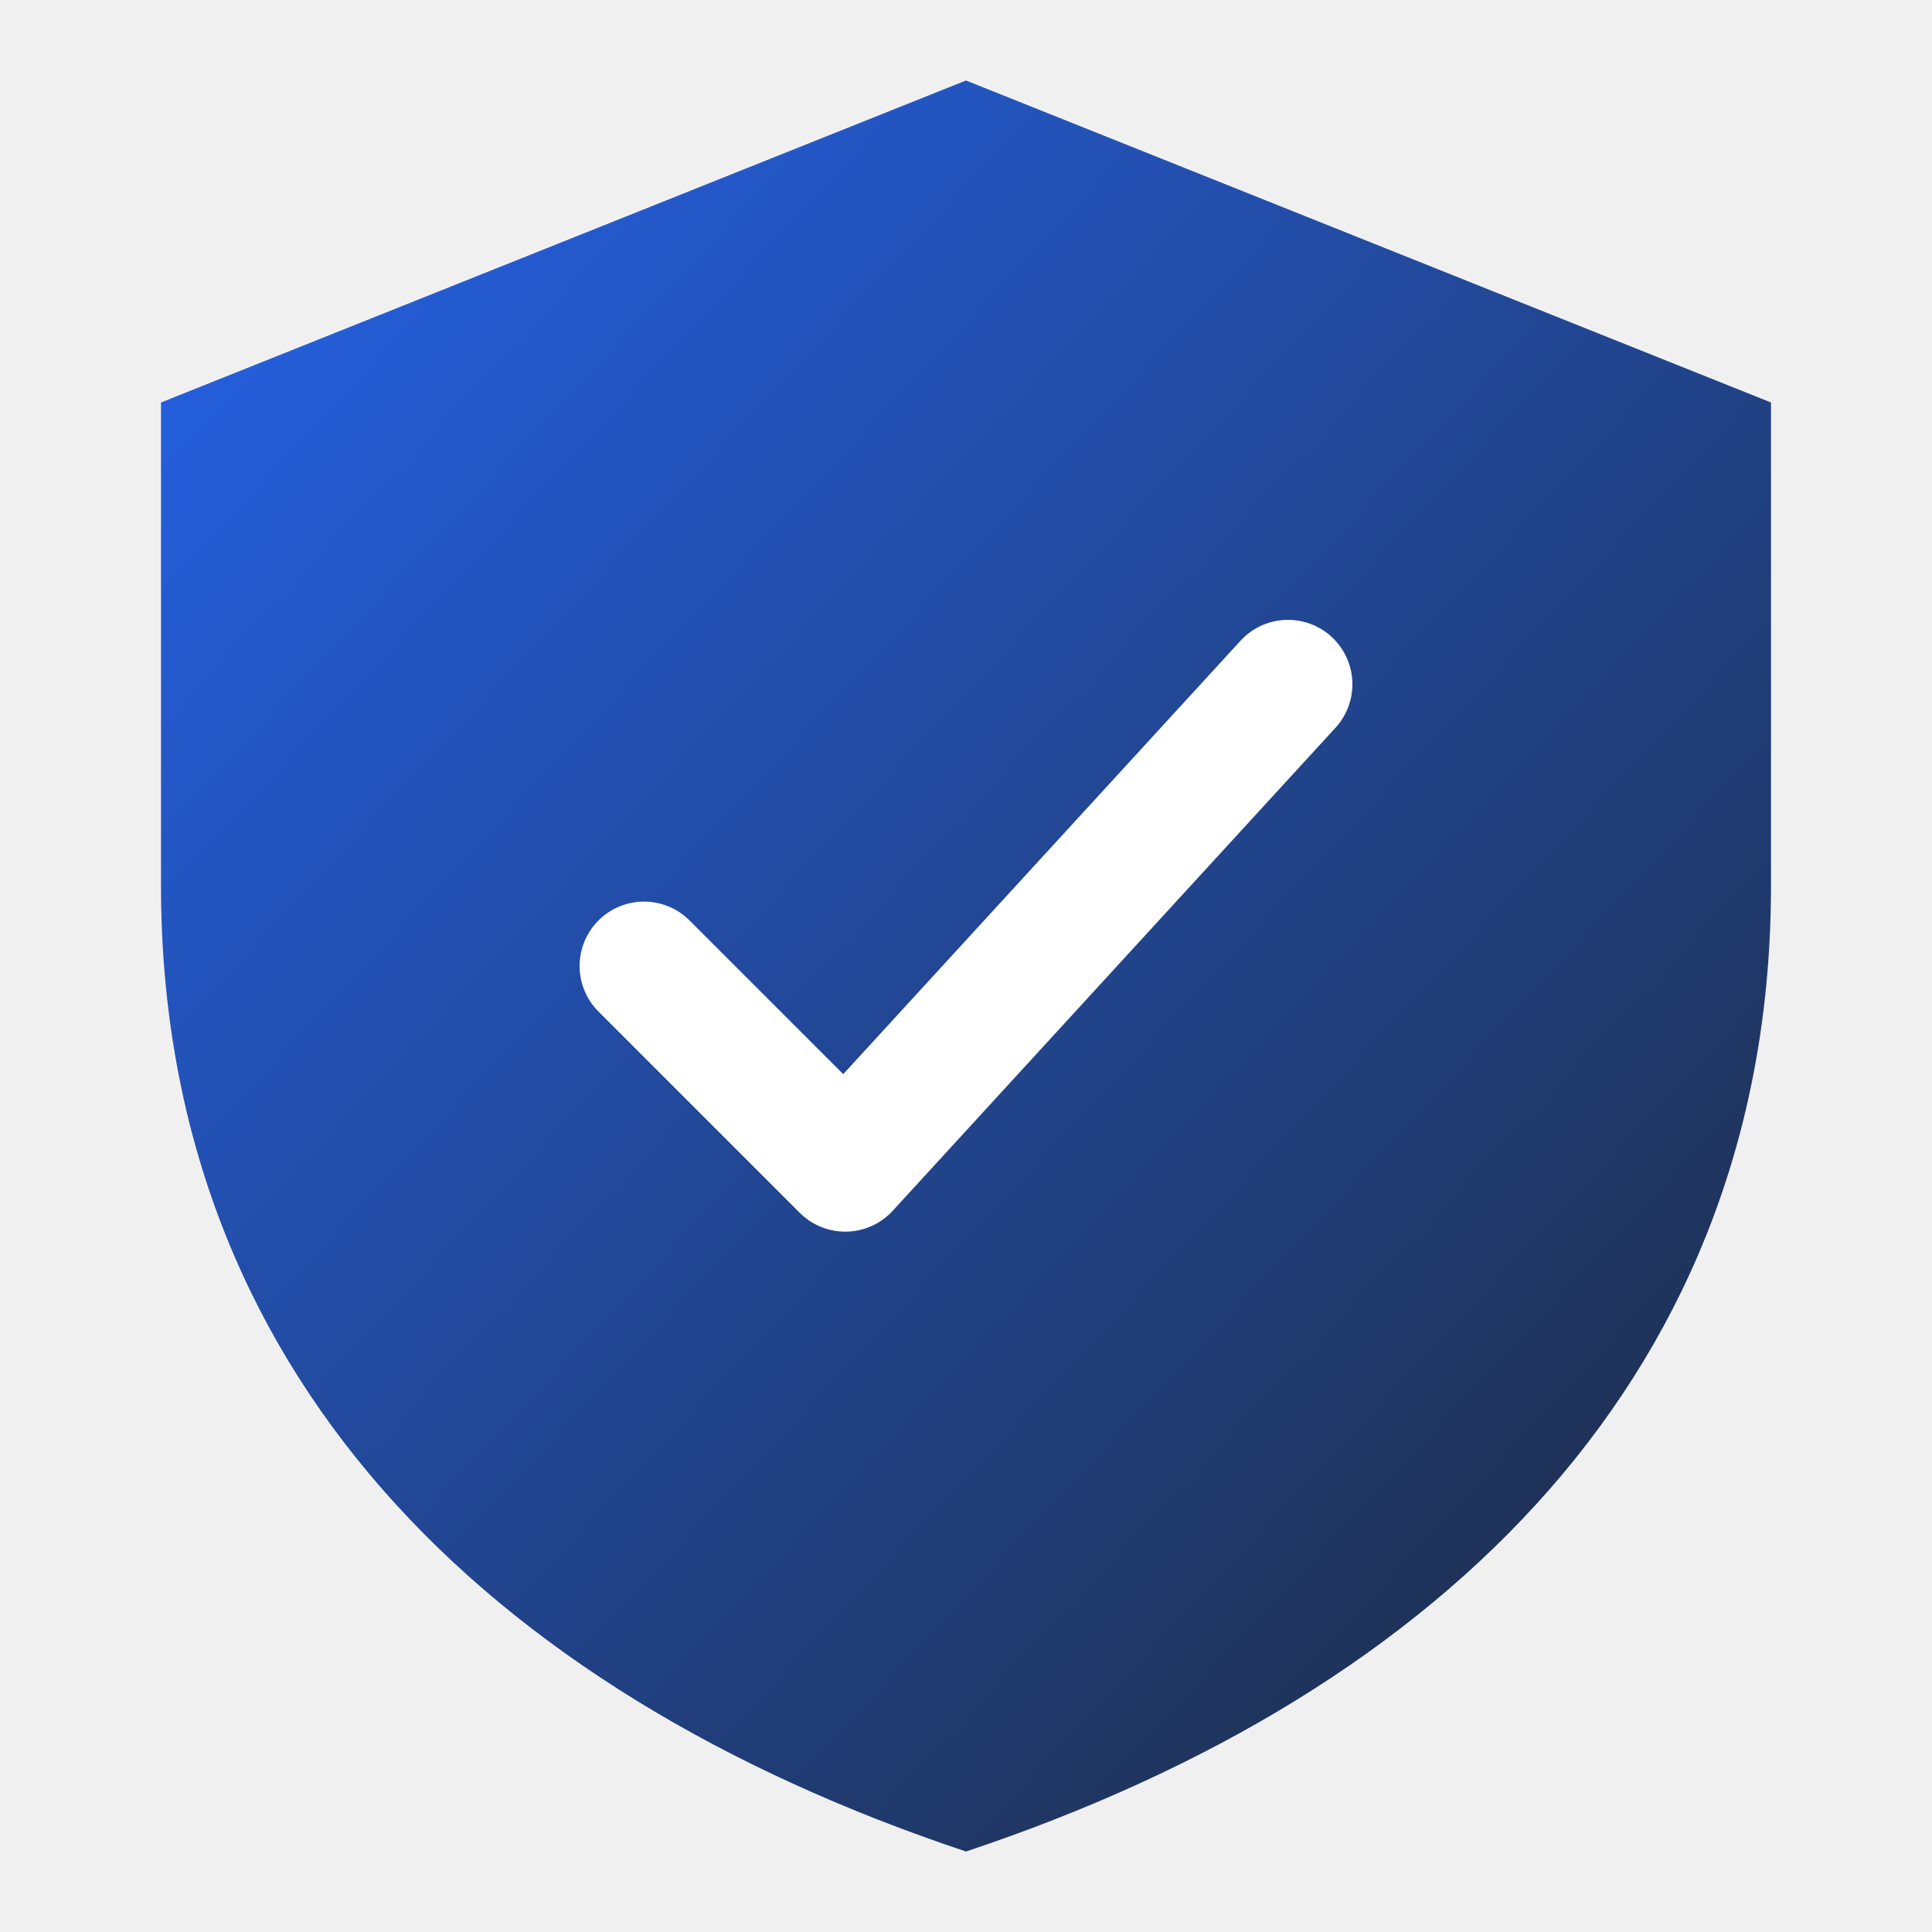
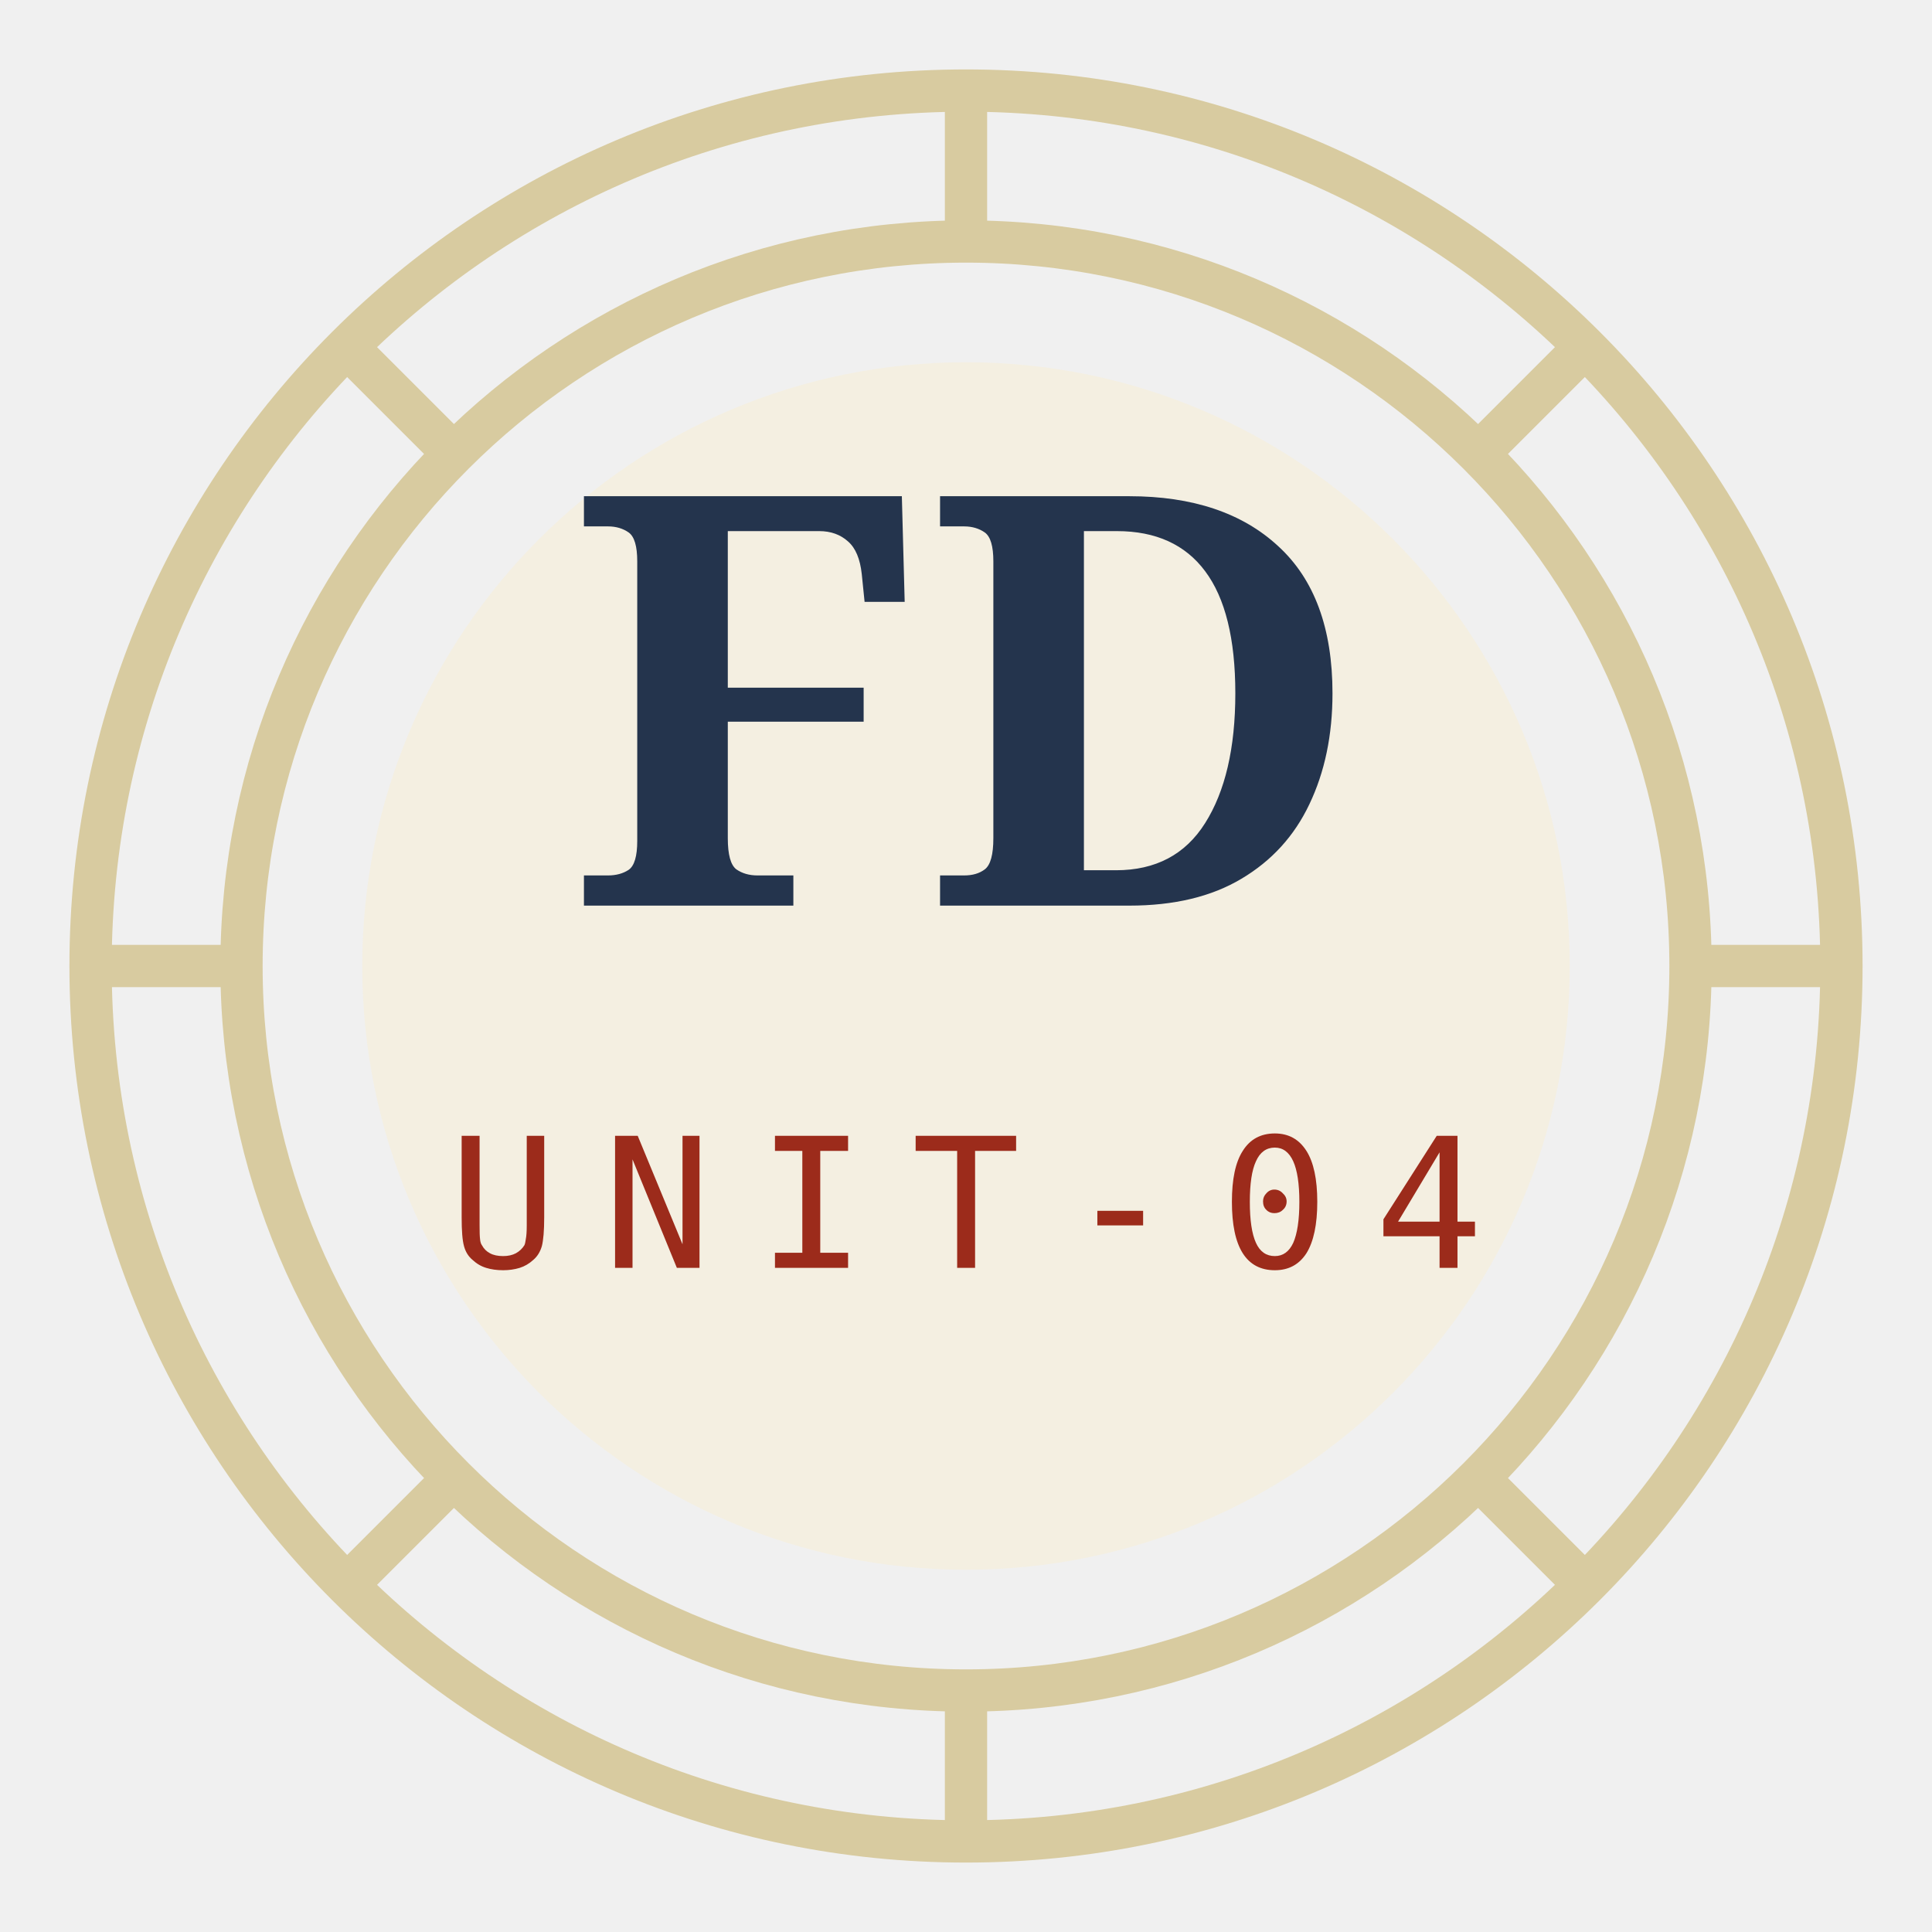
- <svg xmlns="http://www.w3.org/2000/svg" viewBox="0 0 48 48" width="40" height="40">
-   <defs>
-     <linearGradient id="logoGrad" x1="0%" y1="0%" x2="100%" y2="100%">
-       <stop offset="0%" stop-color="#2563eb" />
-       <stop offset="100%" stop-color="#1e293b" />
-     </linearGradient>
-   </defs>
-   <path d="M24 2 L44 10 V22 C44 34 36 42 24 46 C12 42 4 34 4 22 V10 Z" fill="url(#logoGrad)" />
-   <path d="M16 24 L21 29 L32 17" stroke="white" stroke-width="3.2" fill="none" stroke-linecap="round" stroke-linejoin="round" />
+ <svg xmlns="http://www.w3.org/2000/svg" viewBox="0 0 64 64" width="46" height="46">
+   <circle cx="32" cy="32" r="29" fill="none" stroke="#D8CBA0" stroke-width="1.4" />
+   <circle cx="32" cy="32" r="24" fill="none" stroke="#D8CBA0" stroke-width="1.4" />
+   <g stroke="#D8CBA0" stroke-width="1.4">
+     <line x1="32" y1="3" x2="32" y2="8" />
+     <line x1="32" y1="56" x2="32" y2="61" />
+     <line x1="3" y1="32" x2="8" y2="32" />
+     <line x1="56" y1="32" x2="61" y2="32" />
+     <line x1="11.7" y1="11.7" x2="15.1" y2="15.1" />
+     <line x1="48.9" y1="48.9" x2="52.3" y2="52.3" />
+     <line x1="11.7" y1="52.3" x2="15.1" y2="48.9" />
+     <line x1="48.9" y1="15.1" x2="52.3" y2="11.7" />
+   </g>
+   <circle cx="32" cy="32" r="20" fill="#F4EFE1" />
+   <text x="32" y="30" text-anchor="middle" font-family="'Zilla Slab', Georgia, serif" font-size="19" font-weight="700" fill="#24344D">FD</text>
+   <text x="32" y="42" text-anchor="middle" font-family="'IBM Plex Mono', monospace" font-size="6" letter-spacing="1.5" fill="#9C2B1B">UNIT-04</text>
</svg>
